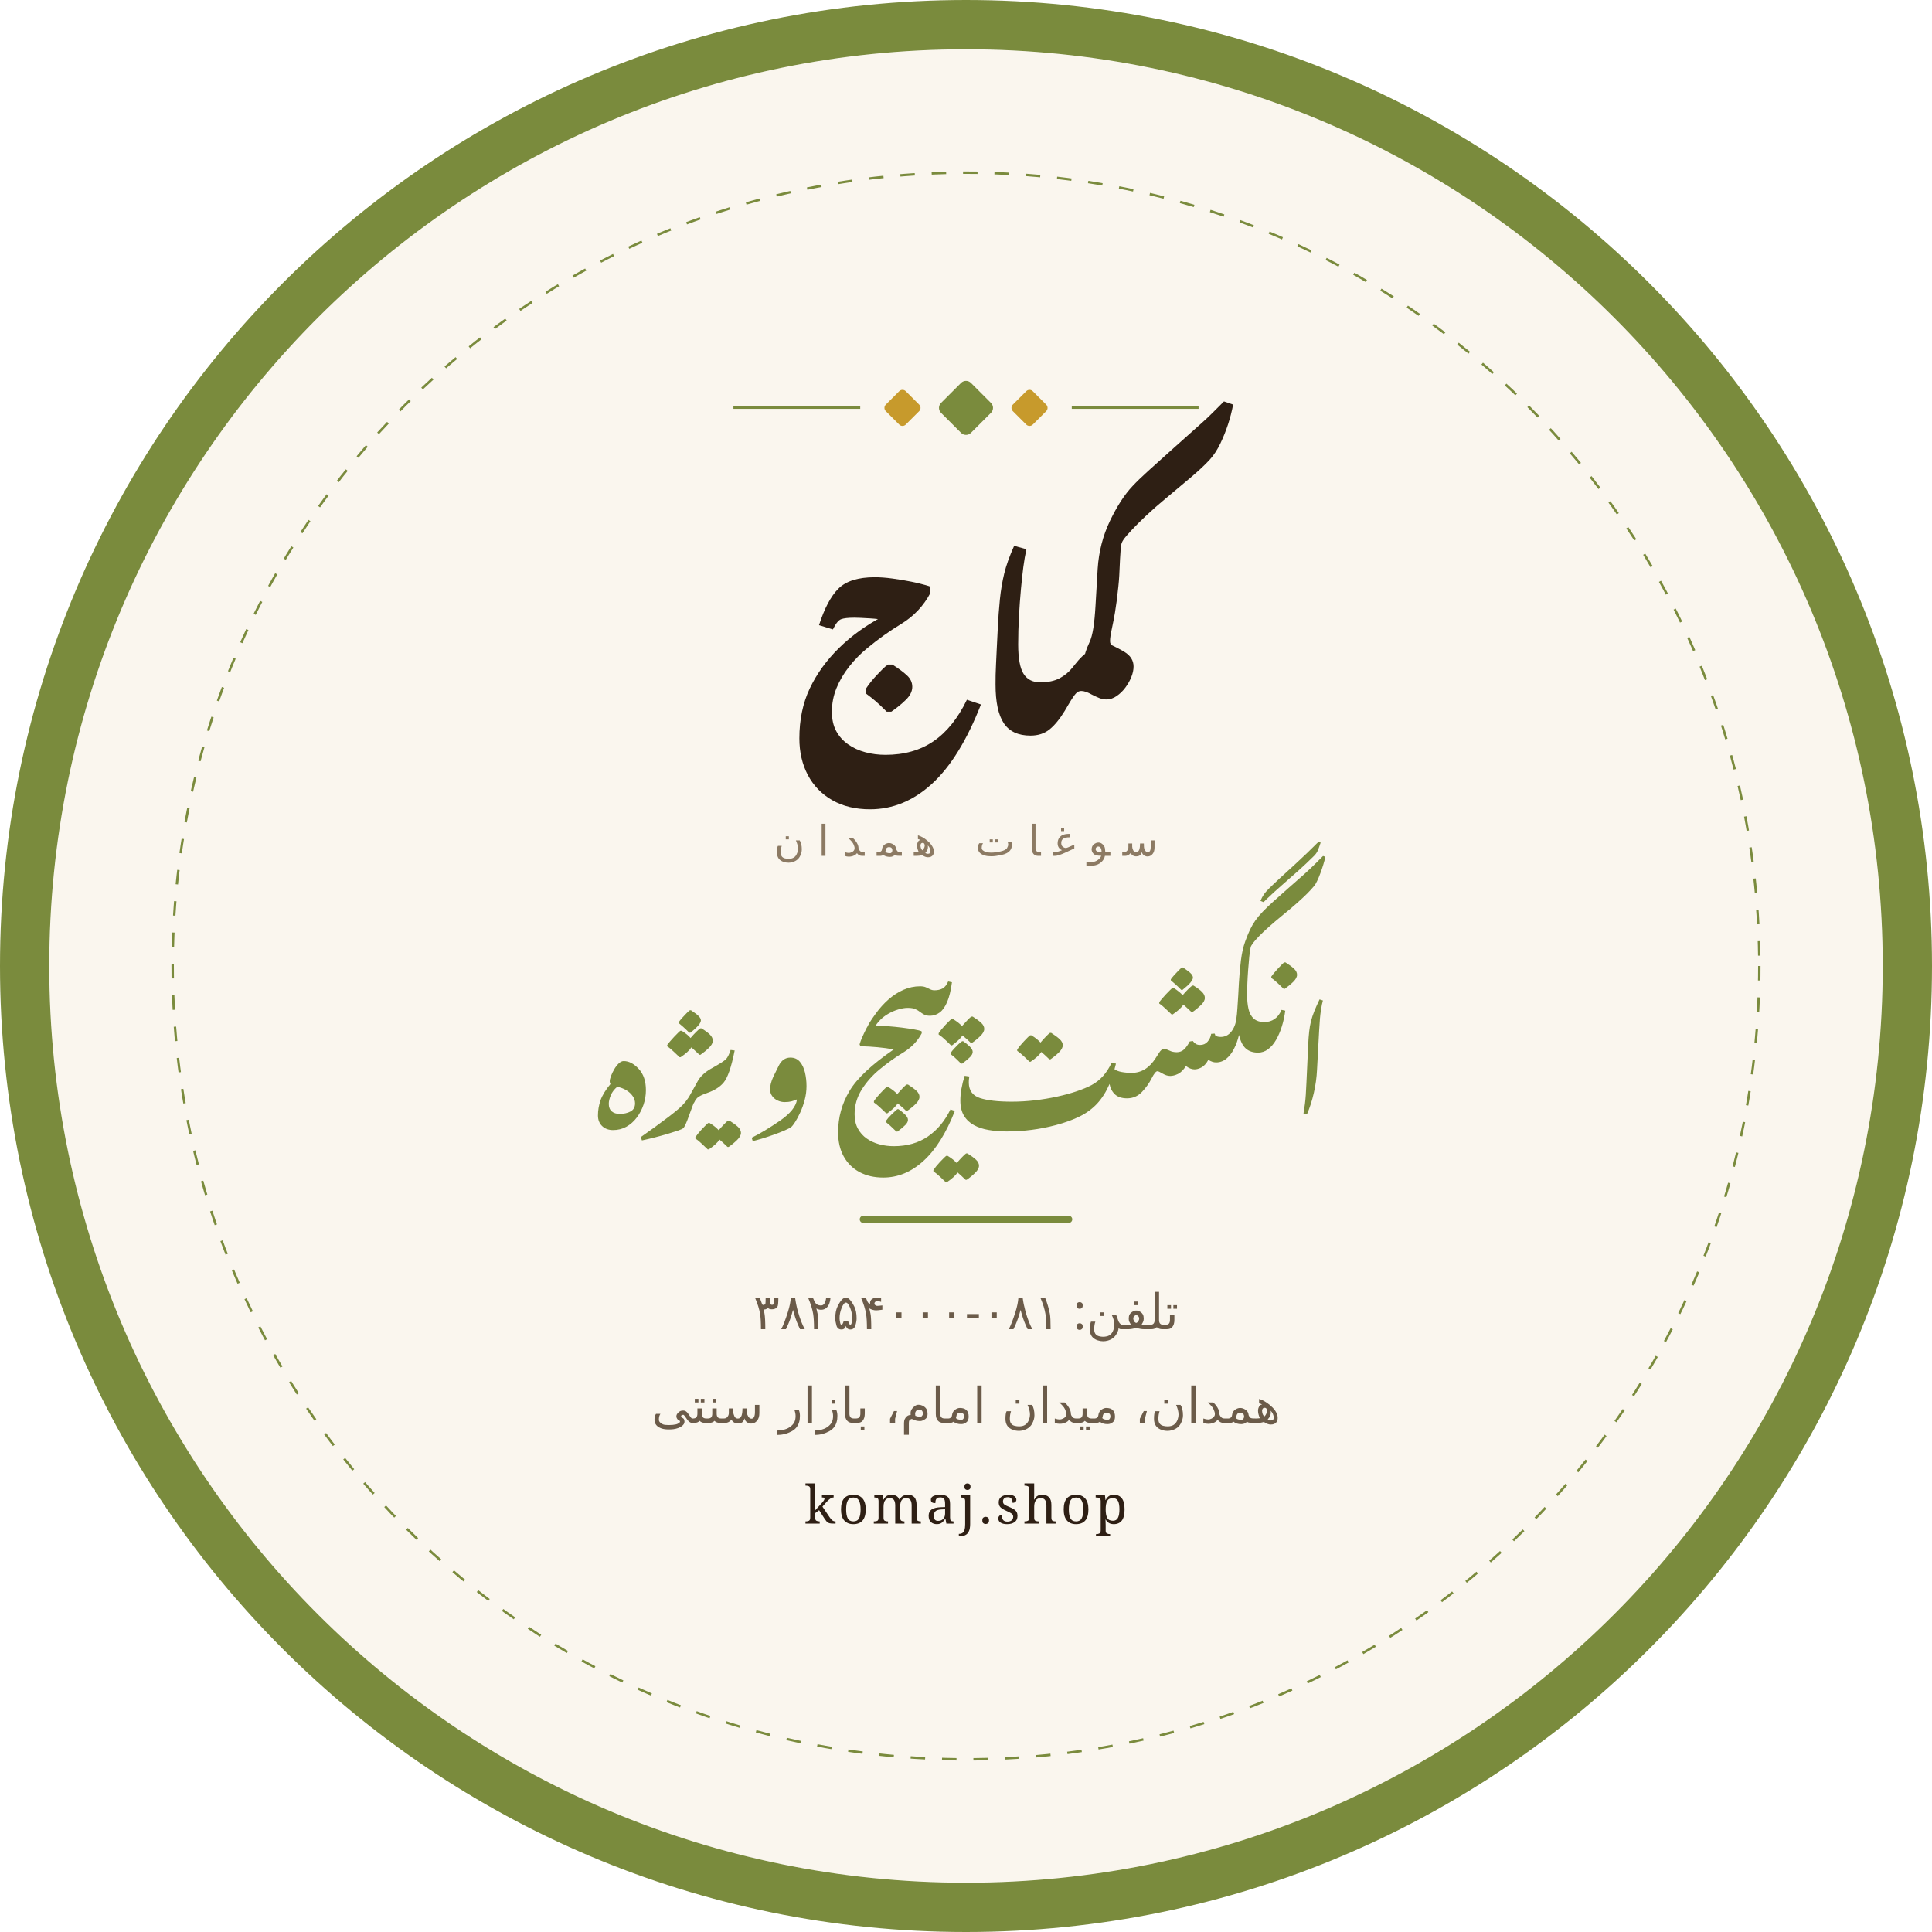
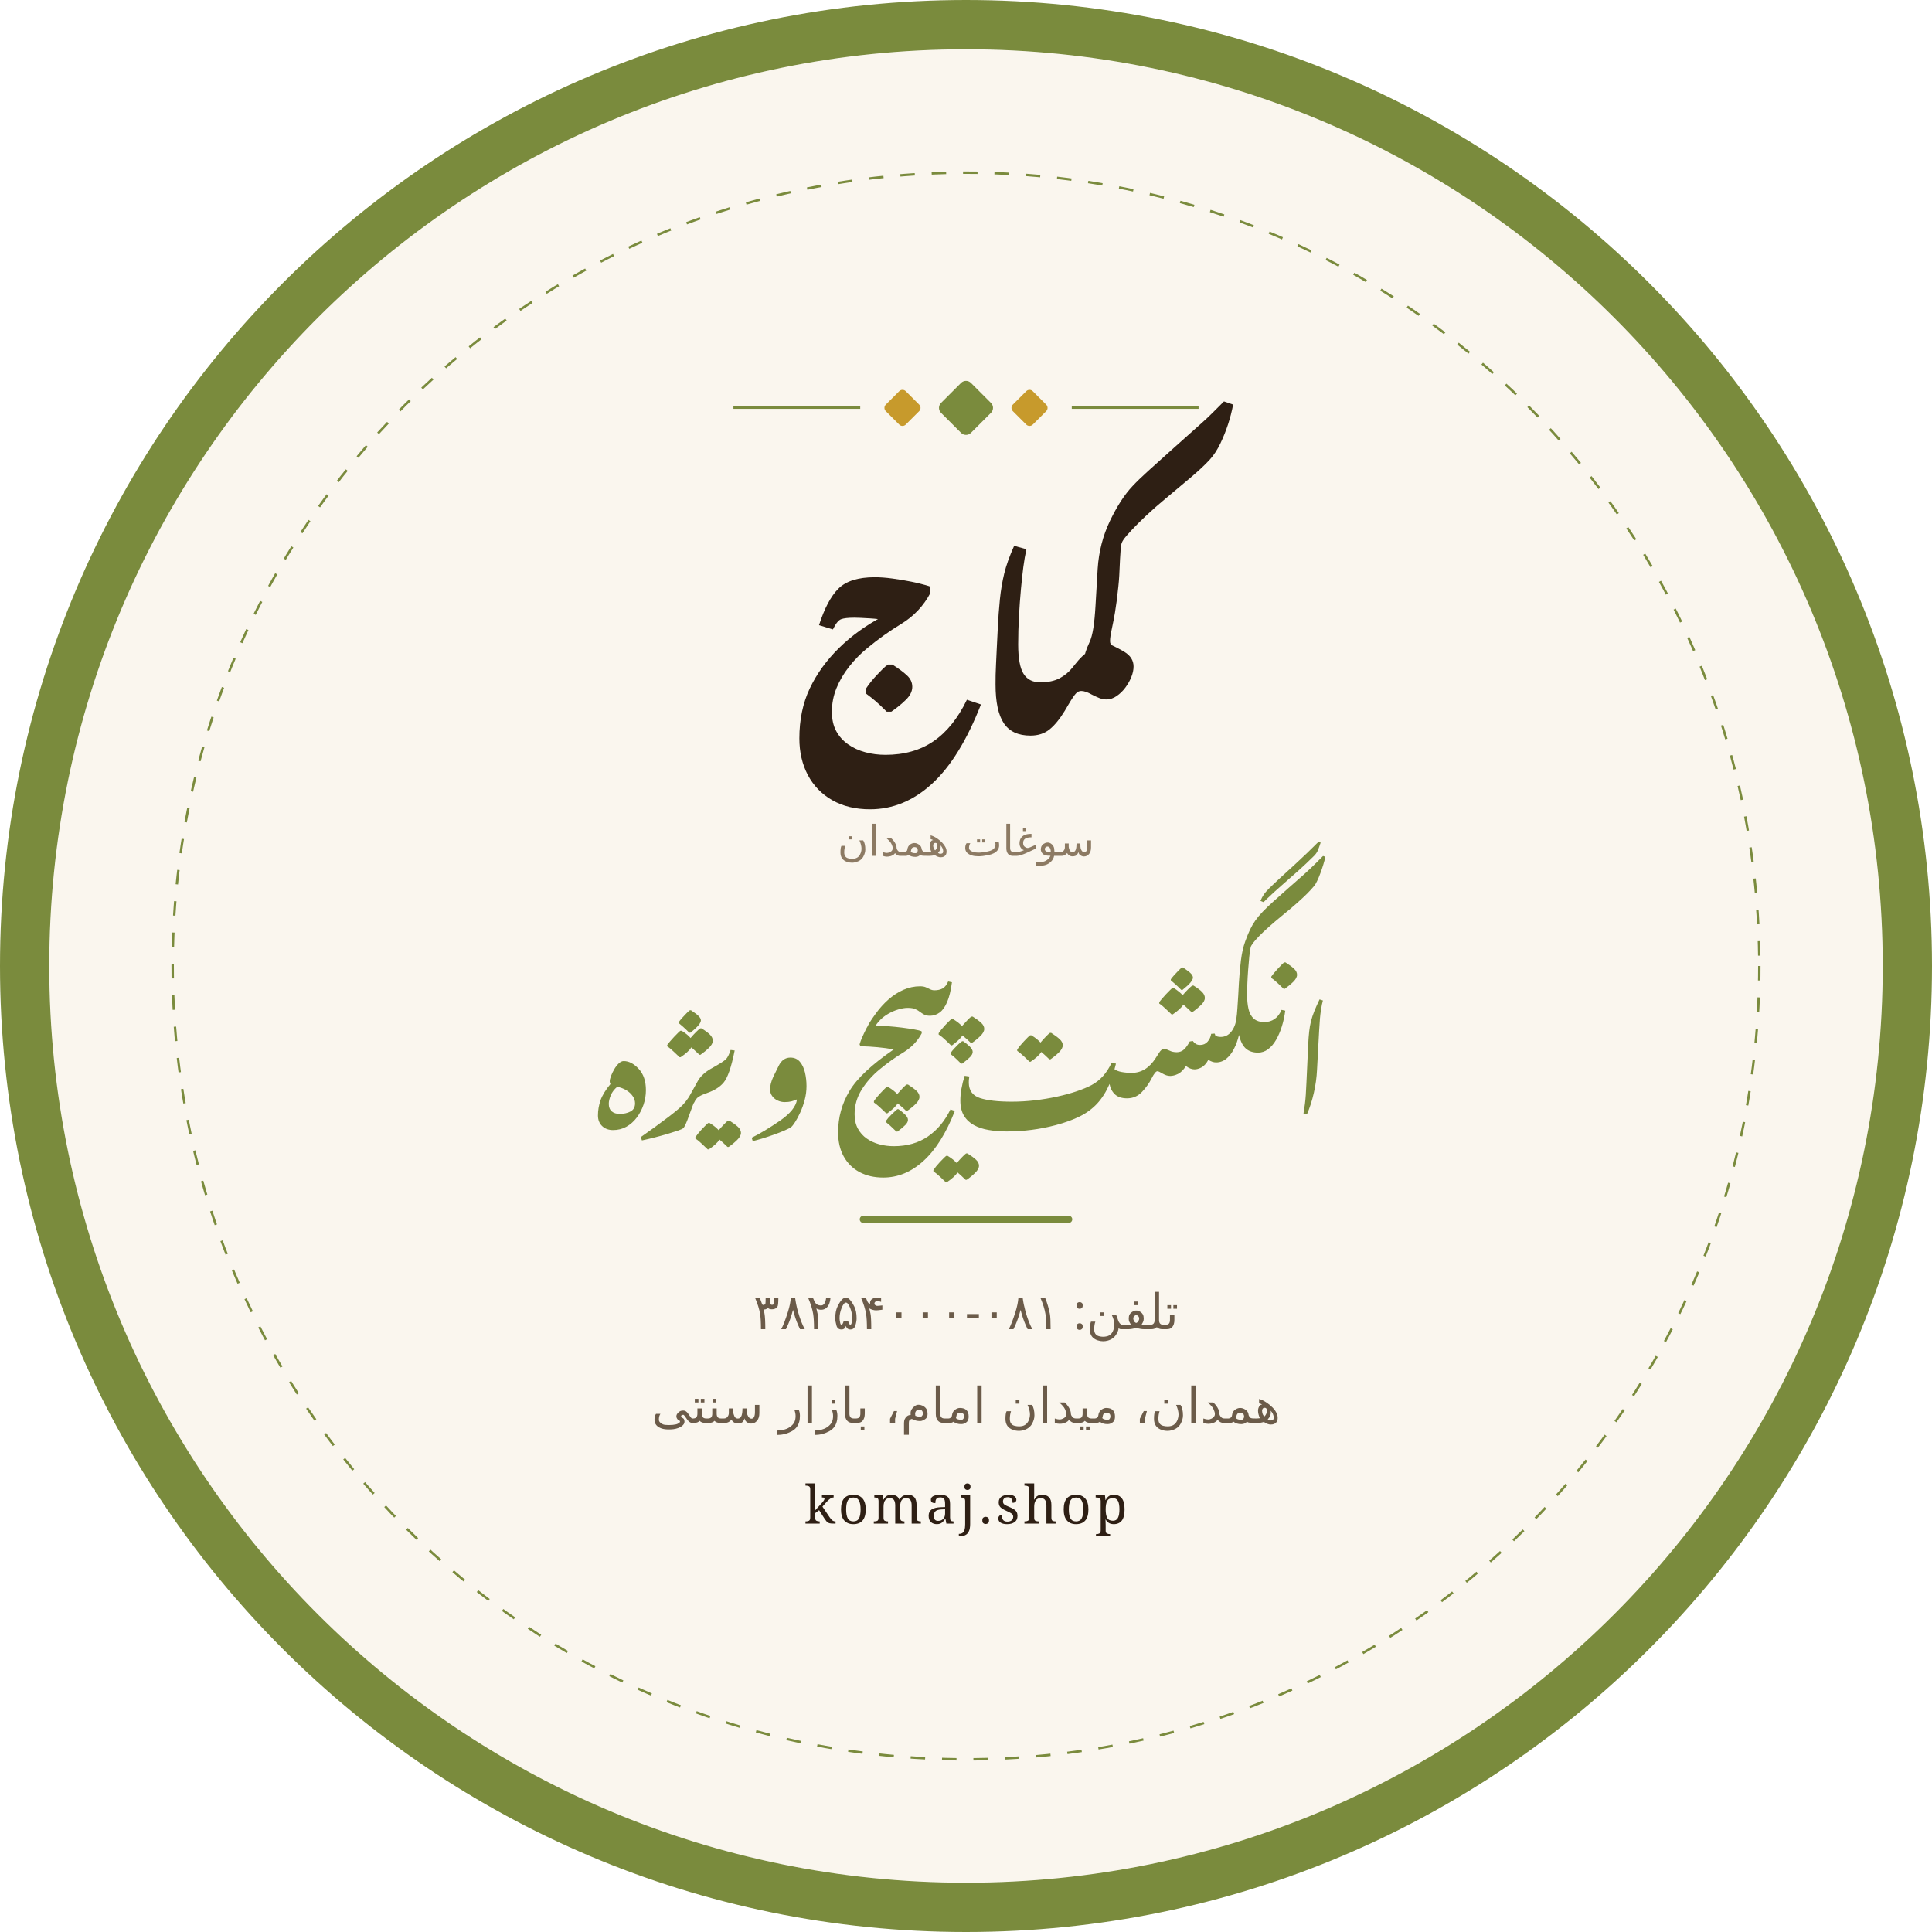
<svg xmlns="http://www.w3.org/2000/svg" width="200mm" height="200mm" viewBox="0 0 800 800">
  <circle cx="400.0" cy="400.0" r="379.6" fill="#FAF6EE" />
  <circle cx="400.0" cy="400.0" r="389.8" fill="none" stroke="#7A8B3D" stroke-width="20.4" />
  <circle cx="400.0" cy="400.0" r="328.5" fill="none" stroke="#7A8B3D" stroke-width="1" stroke-dasharray="6 7" />
  <rect x="303.7" y="168.3" width="52.5" height="1.0" fill="#7A8B3D" />
  <rect x="443.8" y="168.3" width="52.5" height="1.0" fill="#7A8B3D" />
  <rect x="-5.84" y="-5.84" width="11.68" height="11.68" fill="#C79A2C" rx="1.9" transform="translate(373.7,168.9) rotate(45)" />
  <rect x="-8.76" y="-8.76" width="17.52" height="17.52" fill="#7A8B3D" rx="2.9" transform="translate(400.0,168.9) rotate(45)" />
  <rect x="-5.84" y="-5.84" width="11.68" height="11.68" fill="#C79A2C" rx="1.9" transform="translate(426.3,168.9) rotate(45)" />
  <text x="400.0" y="304.6" text-anchor="middle" font-family="'Noto Nastaliq Urdu', serif" font-size="81.8" fill="#2E1F14" font-weight="700" direction="rtl">کماج</text>
-   <text x="400.0" y="354.4" text-anchor="middle" font-family="'Vazirmatn', sans-serif" font-size="17.5" fill="#8C7A63" letter-spacing="5.26" direction="rtl">سوغات همدان</text>
+   <text x="400.0" y="354.4" text-anchor="middle" font-family="'Vazirmatn', sans-serif" font-size="17.5" fill="#8C7A63" direction="rtl">سوغات همدان</text>
  <text x="400.0" y="467.0" text-anchor="middle" font-family="'Noto Nastaliq Urdu', serif" font-size="55.5" fill="#7A8B3D" font-weight="600" direction="rtl">انگشت‌پیچ ویژه</text>
  <rect x="356.0" y="503.4" width="88.0" height="3.0" fill="#7A8B3D" rx="1.5" />
  <text x="400.0" y="550.4" text-anchor="middle" font-family="'Vazirmatn', sans-serif" font-size="20.4" fill="#6B5B49" direction="rtl">تلفن: ۰۸۱-۳۸۲۵۴۰۰۰</text>
  <text x="400.0" y="589.2" text-anchor="middle" font-family="'Vazirmatn', sans-serif" font-size="20.4" fill="#6B5B49" direction="rtl">همدان، میدان امام، بازار سنتی</text>
  <text x="400.0" y="630.9" text-anchor="middle" font-family="'Marcellus', serif" font-size="21.9" fill="#2E1F14" letter-spacing="1.53">komaj.shop</text>
</svg>
